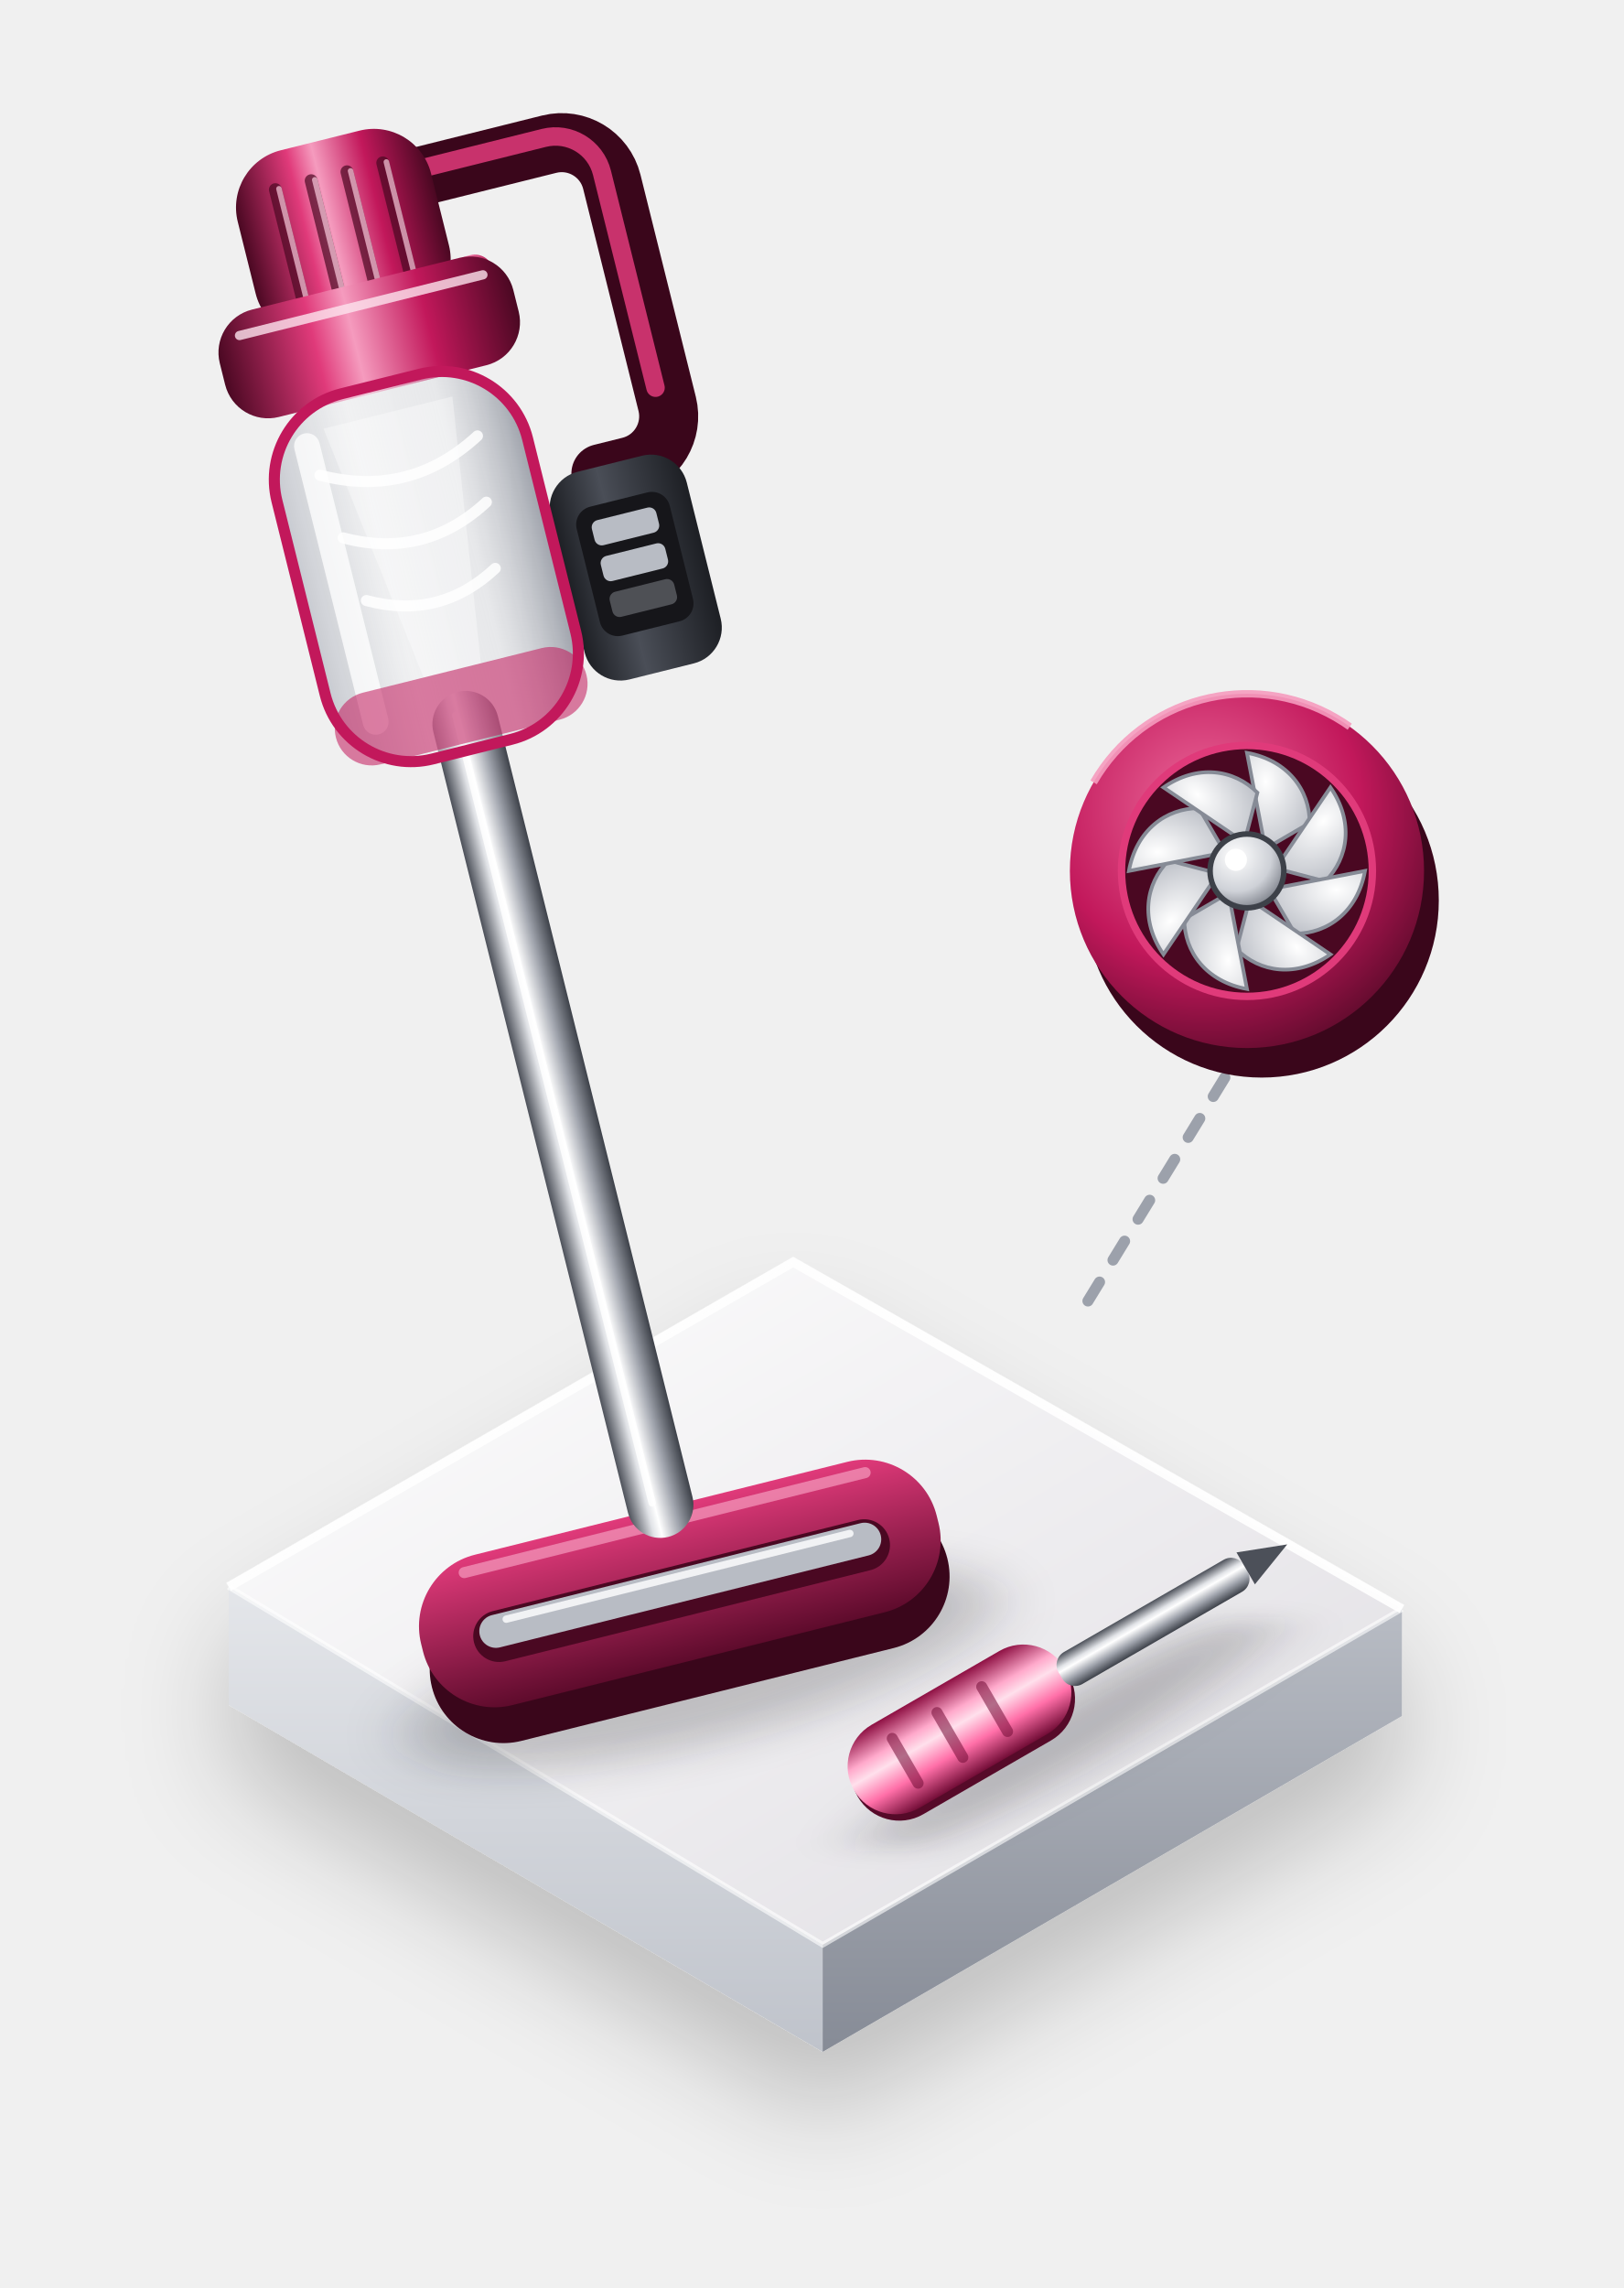
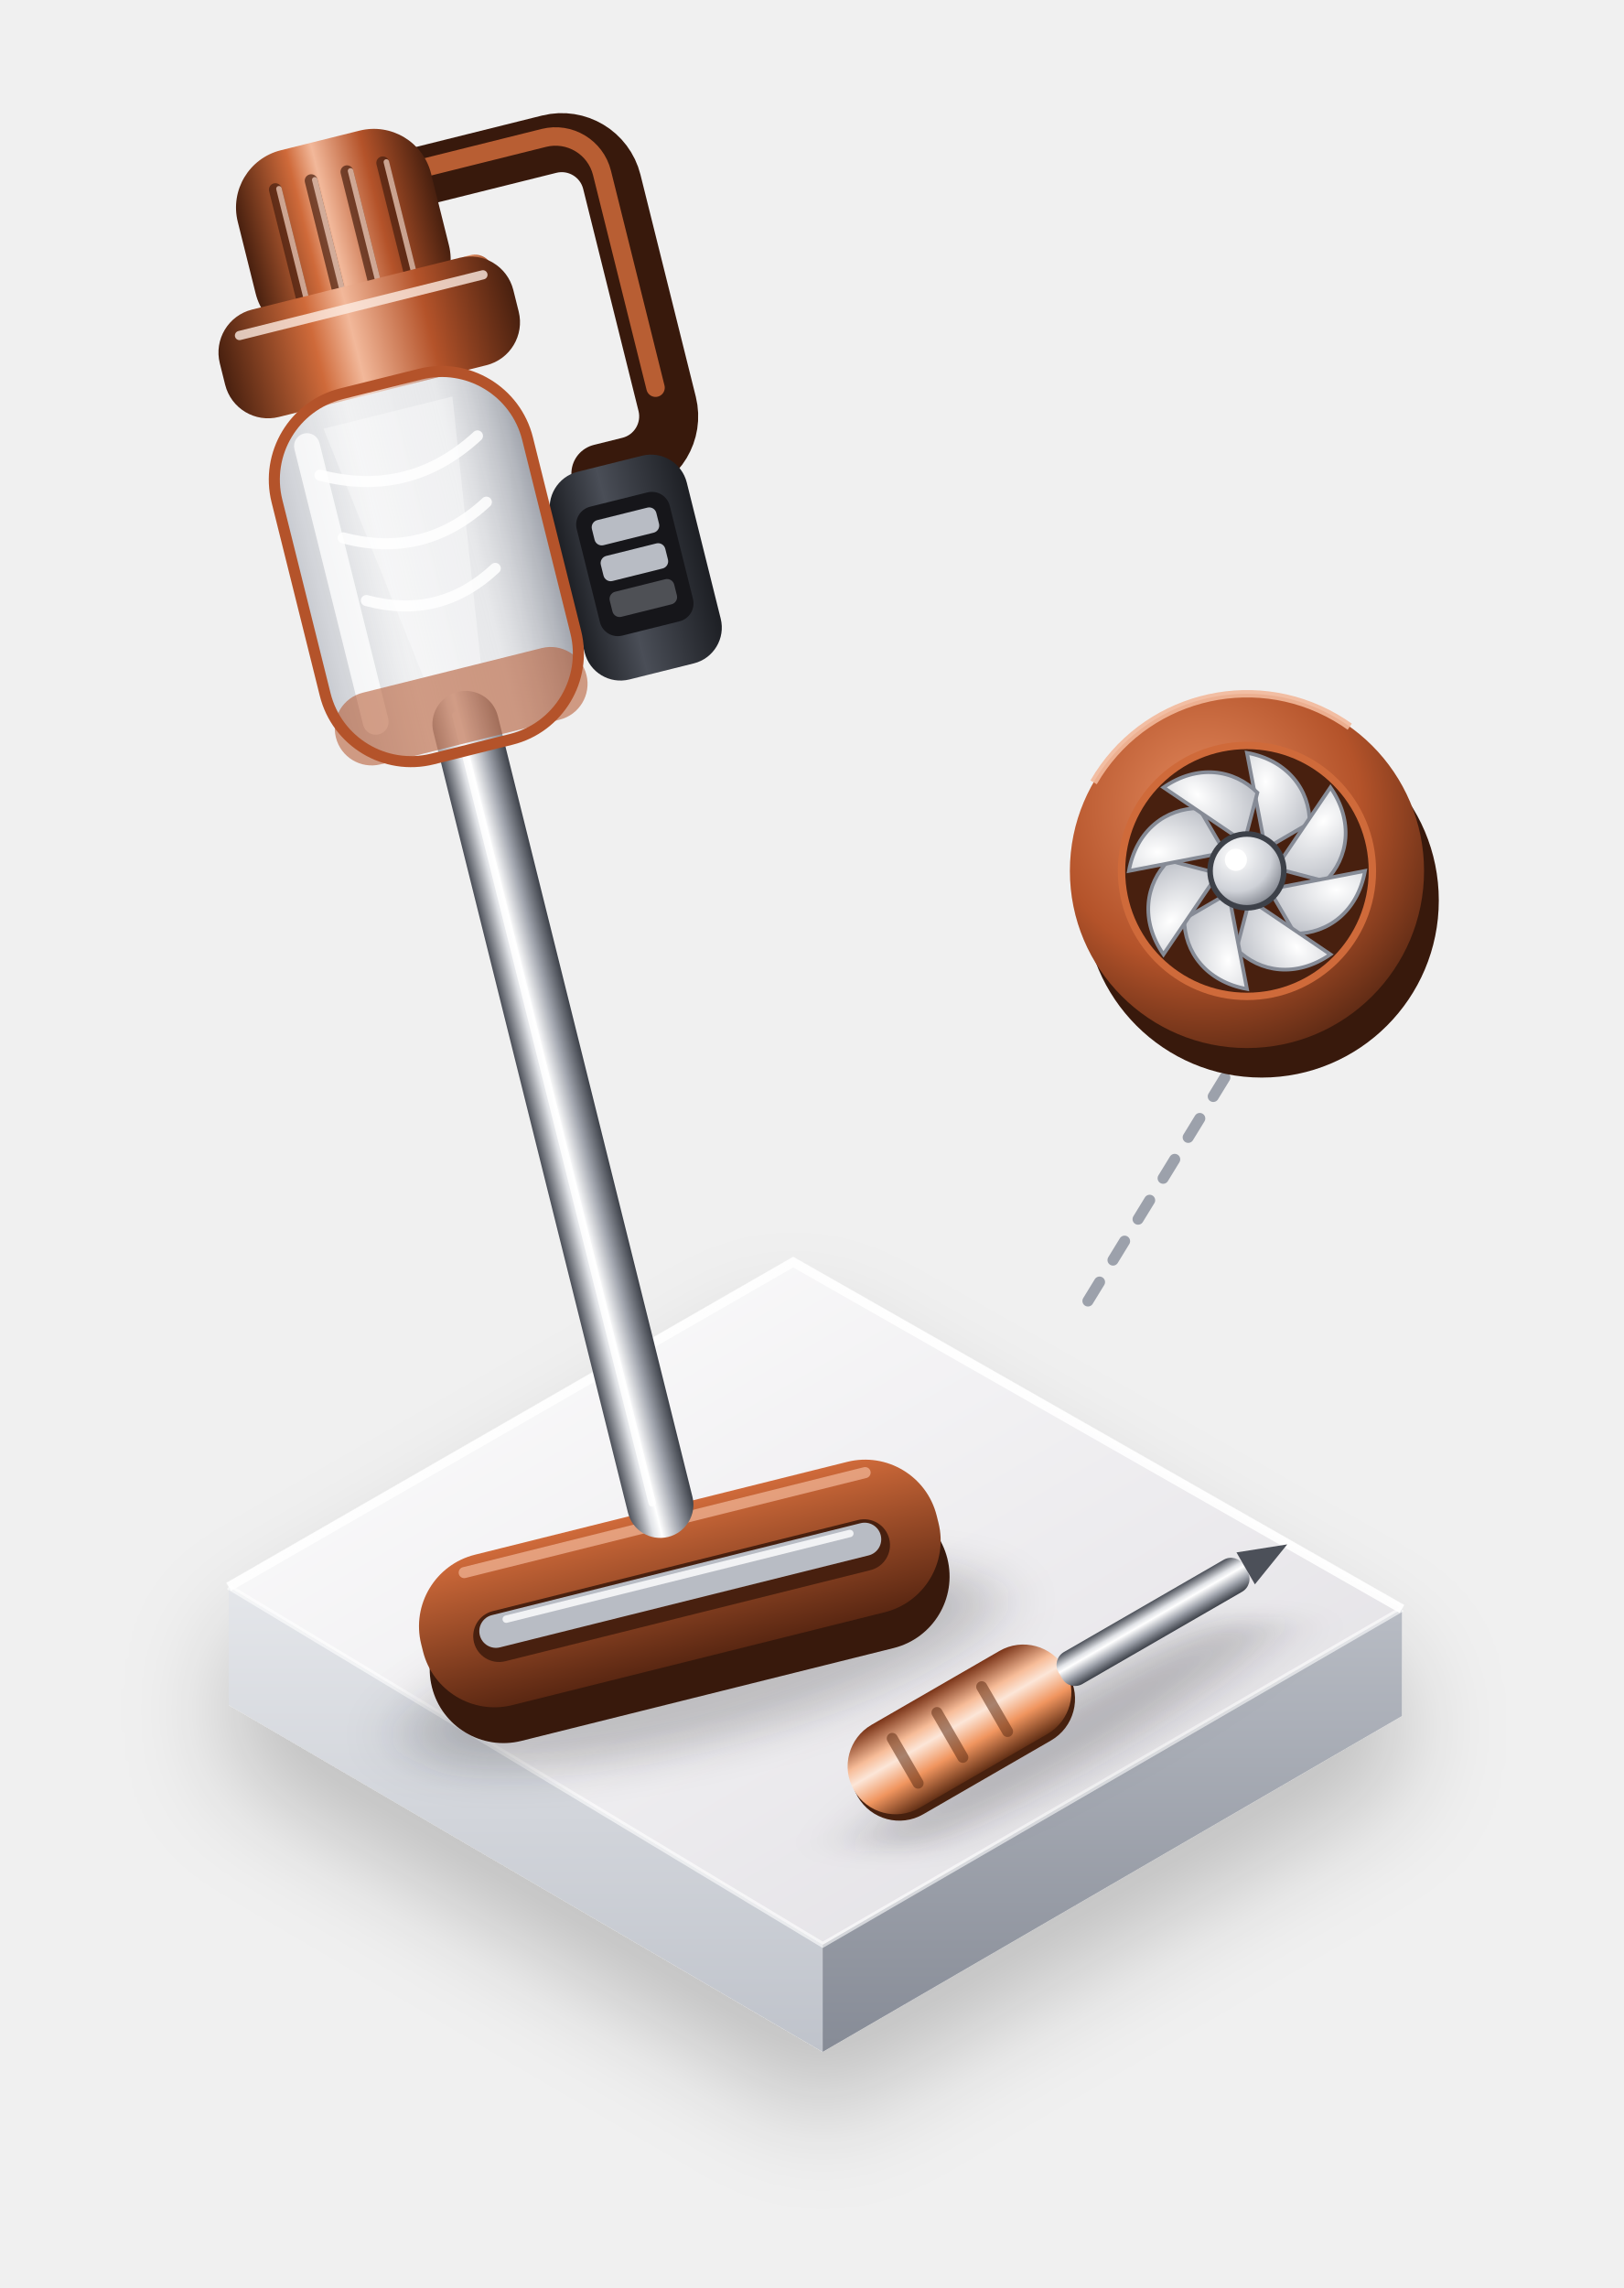
<svg xmlns="http://www.w3.org/2000/svg" viewBox="0 0 440 620">
  <defs>
    <linearGradient id="top" x1="0" y1="0" x2="1" y2="1">
      <stop stop-color="#FFFFFF" />
      <stop offset="1" stop-color="#DFDDE2" />
    </linearGradient>
    <linearGradient id="sideL" x1="0" y1="0" x2="0" y2="1">
      <stop stop-color="#E4E6EA" />
      <stop offset="1" stop-color="#BFC3CB" />
    </linearGradient>
    <linearGradient id="sideR" x1="0" y1="0" x2="0" y2="1">
      <stop stop-color="#B8BCC4" />
      <stop offset="1" stop-color="#868B96" />
    </linearGradient>
    <linearGradient id="chrome" x1="0" y1="0" x2="1" y2="0">
      <stop stop-color="#4C5059" />
      <stop offset=".3" stop-color="#E1E3E7" />
      <stop offset=".42" stop-color="#FFFFFF" />
      <stop offset=".7" stop-color="#A0A4AD" />
      <stop offset="1" stop-color="#3D4149" />
    </linearGradient>
    <linearGradient id="chromeH" x1="0" y1="0" x2="0" y2="1">
      <stop stop-color="#4C5059" />
      <stop offset=".3" stop-color="#E1E3E7" />
      <stop offset=".42" stop-color="#FFFFFF" />
      <stop offset=".7" stop-color="#A0A4AD" />
      <stop offset="1" stop-color="#3D4149" />
    </linearGradient>
    <linearGradient id="cylBlue" x1="0" y1="0" x2="1" y2="0">
-       <stop stop-color="#4A0822" />
-       <stop offset=".32" stop-color="#E03A7A" />
-       <stop offset=".45" stop-color="#F59BBE" />
-       <stop offset=".7" stop-color="#C2185B" />
-       <stop offset="1" stop-color="#4A0822" />
+       <stop stop-color="#48200F" />
+       <stop offset=".32" stop-color="#CF6A3A" />
+       <stop offset=".45" stop-color="#F2B89A" />
+       <stop offset=".7" stop-color="#B4532A" />
+       <stop offset="1" stop-color="#48200F" />
    </linearGradient>
    <linearGradient id="glass" x1="0" y1="0" x2="1" y2="0">
      <stop stop-color="#B8BCC4" stop-opacity=".75" />
      <stop offset=".35" stop-color="#F1F2F4" stop-opacity=".55" />
      <stop offset=".7" stop-color="#DCDEE3" stop-opacity=".45" />
      <stop offset="1" stop-color="#868B96" stop-opacity=".8" />
    </linearGradient>
    <linearGradient id="headTop" x1="0" y1="0" x2="0" y2="1">
-       <stop stop-color="#E03A7A" />
-       <stop offset="1" stop-color="#5E0B2C" />
+       <stop stop-color="#CF6A3A" />
+       <stop offset="1" stop-color="#5A2712" />
    </linearGradient>
    <linearGradient id="cylOrange" x1="0" y1="0" x2="0" y2="1">
-       <stop stop-color="#8E1043" />
-       <stop offset=".3" stop-color="#FFA9CB" />
-       <stop offset=".45" stop-color="#FFE0EC" />
-       <stop offset=".7" stop-color="#FF6FA8" />
-       <stop offset="1" stop-color="#730D37" />
+       <stop stop-color="#7A3418" />
+       <stop offset=".3" stop-color="#F7BC98" />
+       <stop offset=".45" stop-color="#FCE6D8" />
+       <stop offset=".7" stop-color="#F0955F" />
+       <stop offset="1" stop-color="#633016" />
    </linearGradient>
    <linearGradient id="orangeV" x1="0" y1="0" x2="1" y2="0">
-       <stop stop-color="#8E1043" />
-       <stop offset=".4" stop-color="#FF8DB9" />
-       <stop offset="1" stop-color="#B0164F" />
+       <stop stop-color="#7A3418" />
+       <stop offset=".4" stop-color="#F4A77A" />
+       <stop offset="1" stop-color="#9E4722" />
    </linearGradient>
    <linearGradient id="dark" x1="0" y1="0" x2="1" y2="0">
      <stop stop-color="#1D1F24" />
      <stop offset=".4" stop-color="#4A4E57" />
      <stop offset="1" stop-color="#1D1F24" />
    </linearGradient>
    <radialGradient id="disc" cx=".38" cy=".32" r=".8">
-       <stop stop-color="#EC6A9B" />
-       <stop offset=".55" stop-color="#C2185B" />
-       <stop offset="1" stop-color="#4A0822" />
+       <stop stop-color="#E48A5E" />
+       <stop offset=".55" stop-color="#B4532A" />
+       <stop offset="1" stop-color="#48200F" />
    </radialGradient>
    <radialGradient id="blade" cx=".3" cy=".3" r="1">
      <stop stop-color="#FFFFFF" />
      <stop offset="1" stop-color="#AEB2BB" />
    </radialGradient>
    <radialGradient id="hub" cx=".35" cy=".3" r=".8">
      <stop stop-color="#FFFFFF" />
      <stop offset=".6" stop-color="#CED1D7" />
      <stop offset="1" stop-color="#6E727C" />
    </radialGradient>
    <filter id="soft" x="-50%" y="-50%" width="200%" height="200%">
      <feGaussianBlur stdDeviation="7" />
    </filter>
    <filter id="drop" x="-20%" y="-20%" width="140%" height="160%">
      <feDropShadow dx="0" dy="18" stdDeviation="14" flood-color="#16161A" flood-opacity=".2" />
    </filter>
  </defs>
  <g filter="url(#drop)">
    <path d="M62 430 215 342l165 94-157 91z" fill="url(#top)" />
    <path d="M62 430v32l161 94v-29z" fill="url(#sideL)" />
    <path d="M223 527v29l157-91v-29z" fill="url(#sideR)" />
    <path d="M62 430 215 342l165 94" fill="none" stroke="#fff" stroke-width="2.5" stroke-opacity=".9" />
    <path d="M62 430l161 97 157-91" fill="none" stroke="#fff" stroke-width="1.5" stroke-opacity=".6" />
  </g>
  <ellipse cx="190" cy="452" rx="82" ry="20" fill="#16161A" opacity=".22" filter="url(#soft)" transform="rotate(-14 190 452)" />
  <ellipse cx="290" cy="470" rx="62" ry="9" fill="#16161A" opacity=".25" filter="url(#soft)" transform="rotate(-30 290 470)" />
  <g transform="translate(185 432) rotate(-14)" stroke-linejoin="round">
-     <rect x="-72" y="-12" width="144" height="40" rx="20" fill="#3A061B" />
+     <rect x="-72" y="-12" width="144" height="40" rx="20" fill="#38190C" />
    <rect x="-72" y="-24" width="144" height="42" rx="20" fill="url(#headTop)" />
-     <path d="M-56 -20h112" stroke="#F59BBE" stroke-width="3" stroke-linecap="round" opacity=".7" />
-     <rect x="-58" y="-8" width="116" height="14" rx="7" fill="#4A0822" />
+     <path d="M-56 -20h112" stroke="#F2B89A" stroke-width="3" stroke-linecap="round" opacity=".7" />
+     <rect x="-58" y="-8" width="116" height="14" rx="7" fill="#48200F" />
    <rect x="-56" y="-7" width="112" height="9" rx="4.5" fill="#B8BCC4" />
    <path d="M-48 -5h96" stroke="#F1F2F4" stroke-width="2" stroke-linecap="round" />
    <rect x="-9" y="-252" width="18" height="236" rx="9" fill="url(#chrome)" />
    <path d="M-2 -246v220" stroke="#fff" stroke-width="2" stroke-linecap="round" opacity=".8" />
-     <path d="M22 -390h38a14 14 0 0 1 14 14v62a14 14 0 0 1-14 14h-8" fill="none" stroke="#3A061B" stroke-width="16" stroke-linecap="round" />
-     <path d="M22 -392h37a13 13 0 0 1 13 13v60" fill="none" stroke="#E03A7A" stroke-width="5" stroke-linecap="round" opacity=".85" />
+     <path d="M22 -390h38a14 14 0 0 1 14 14v62a14 14 0 0 1-14 14h-8" fill="none" stroke="#38190C" stroke-width="16" stroke-linecap="round" />
+     <path d="M22 -392h37a13 13 0 0 1 13 13v60" fill="none" stroke="#CF6A3A" stroke-width="5" stroke-linecap="round" opacity=".85" />
    <rect x="36" y="-302" width="38" height="58" rx="10" fill="url(#dark)" />
    <rect x="42" y="-292" width="26" height="36" rx="5" fill="#16161A" />
    <rect x="46" y="-288" width="18" height="7" rx="2" fill="#B8BCC4" />
    <rect x="46" y="-278" width="18" height="7" rx="2" fill="#B8BCC4" />
    <rect x="46" y="-268" width="18" height="7" rx="2" fill="#B8BCC4" opacity=".35" />
    <rect x="26" y="-366" width="11" height="26" rx="5" fill="url(#orangeV)" />
    <rect x="-27" y="-406" width="54" height="52" rx="16" fill="url(#cylBlue)" />
-     <path d="M-15 -396v30M-5 -396v30M5 -396v30M15 -396v30" stroke="#4A0822" stroke-width="3.5" stroke-linecap="round" opacity=".7" />
-     <path d="M-14 -396v30M-4 -396v30M6 -396v30M16 -396v30" stroke="#FAC9DB" stroke-width="1.5" stroke-linecap="round" opacity=".7" />
+     <path d="M-15 -396v30M-5 -396v30M5 -396v30M15 -396v30" stroke="#48200F" stroke-width="3.5" stroke-linecap="round" opacity=".7" />
+     <path d="M-14 -396v30M-4 -396v30M6 -396v30M16 -396v30" stroke="#F8D6C4" stroke-width="1.5" stroke-linecap="round" opacity=".7" />
    <rect x="-41" y="-366" width="82" height="30" rx="12" fill="url(#cylBlue)" />
-     <path d="M-34 -360h68" stroke="#FDE4EE" stroke-width="2.5" stroke-linecap="round" opacity=".8" />
-     <rect x="-35" y="-338" width="70" height="102" rx="24" fill="url(#glass)" stroke="#C2185B" stroke-width="3" />
+     <path d="M-34 -360h68" stroke="#FCEBE1" stroke-width="2.5" stroke-linecap="round" opacity=".8" />
+     <rect x="-35" y="-338" width="70" height="102" rx="24" fill="url(#glass)" stroke="#B4532A" stroke-width="3" />
    <path d="M-18 -330h36l-10 72h-16z" fill="#FFFFFF" opacity=".35" />
    <path d="M-22 -318q22 12 44 0M-20 -300q20 11 40 0M-18 -282q18 10 36 0" fill="none" stroke="#FFFFFF" stroke-width="3" stroke-linecap="round" opacity=".85" />
    <rect x="-27" y="-330" width="7" height="84" rx="3.5" fill="#fff" opacity=".75" />
-     <rect x="-35" y="-258" width="70" height="20" rx="10" fill="#C2185B" opacity=".55" />
+     <rect x="-35" y="-258" width="70" height="20" rx="10" fill="#B4532A" opacity=".55" />
  </g>
  <g transform="translate(338 236)">
    <path d="M-6 56 -44 118" stroke="#9CA1AB" stroke-width="3" stroke-dasharray="6 7" stroke-linecap="round" />
-     <ellipse cx="4" cy="8" rx="48" ry="48" fill="#3A061B" />
+     <ellipse cx="4" cy="8" rx="48" ry="48" fill="#38190C" />
    <circle r="48" fill="url(#disc)" />
-     <circle r="48" fill="none" stroke="#F59BBE" stroke-width="2" stroke-dasharray="80 222" transform="rotate(-150)" opacity=".9" />
-     <circle r="34" fill="#4A0822" />
-     <circle r="34" fill="none" stroke="#E03A7A" stroke-width="2" />
+     <circle r="48" fill="none" stroke="#F2B89A" stroke-width="2" stroke-dasharray="80 222" transform="rotate(-150)" opacity=".9" />
+     <circle r="34" fill="#48200F" />
+     <circle r="34" fill="none" stroke="#CF6A3A" stroke-width="2" />
    <g fill="url(#blade)" stroke="#868B96" stroke-width="1">
      <path id="bl" d="M0-32c11 2 17 10 17 19L5-6z" />
      <use href="#bl" transform="rotate(45)" />
      <use href="#bl" transform="rotate(90)" />
      <use href="#bl" transform="rotate(135)" />
      <use href="#bl" transform="rotate(180)" />
      <use href="#bl" transform="rotate(225)" />
      <use href="#bl" transform="rotate(270)" />
      <use href="#bl" transform="rotate(315)" />
    </g>
    <circle r="10" fill="url(#hub)" stroke="#3D4149" stroke-width="1.5" />
    <circle cx="-3" cy="-3" r="3" fill="#fff" />
  </g>
  <g transform="translate(232 486) rotate(-30)">
-     <rect x="0" y="-12" width="66" height="26" rx="13" fill="#560A29" />
+     <rect x="0" y="-12" width="66" height="26" rx="13" fill="#47210F" />
    <rect x="0" y="-14" width="66" height="26" rx="13" fill="url(#cylOrange)" />
-     <path d="M16 -8v14M30 -8v14M44 -8v14" stroke="#730D37" stroke-width="3" stroke-linecap="round" opacity=".55" />
+     <path d="M16 -8v14M30 -8v14M44 -8v14" stroke="#633016" stroke-width="3" stroke-linecap="round" opacity=".55" />
    <rect x="64" y="-5" width="58" height="10" rx="4" fill="url(#chromeH)" />
    <path d="M122 -5l13 5-13 5z" fill="#4C5059" />
  </g>
</svg>
